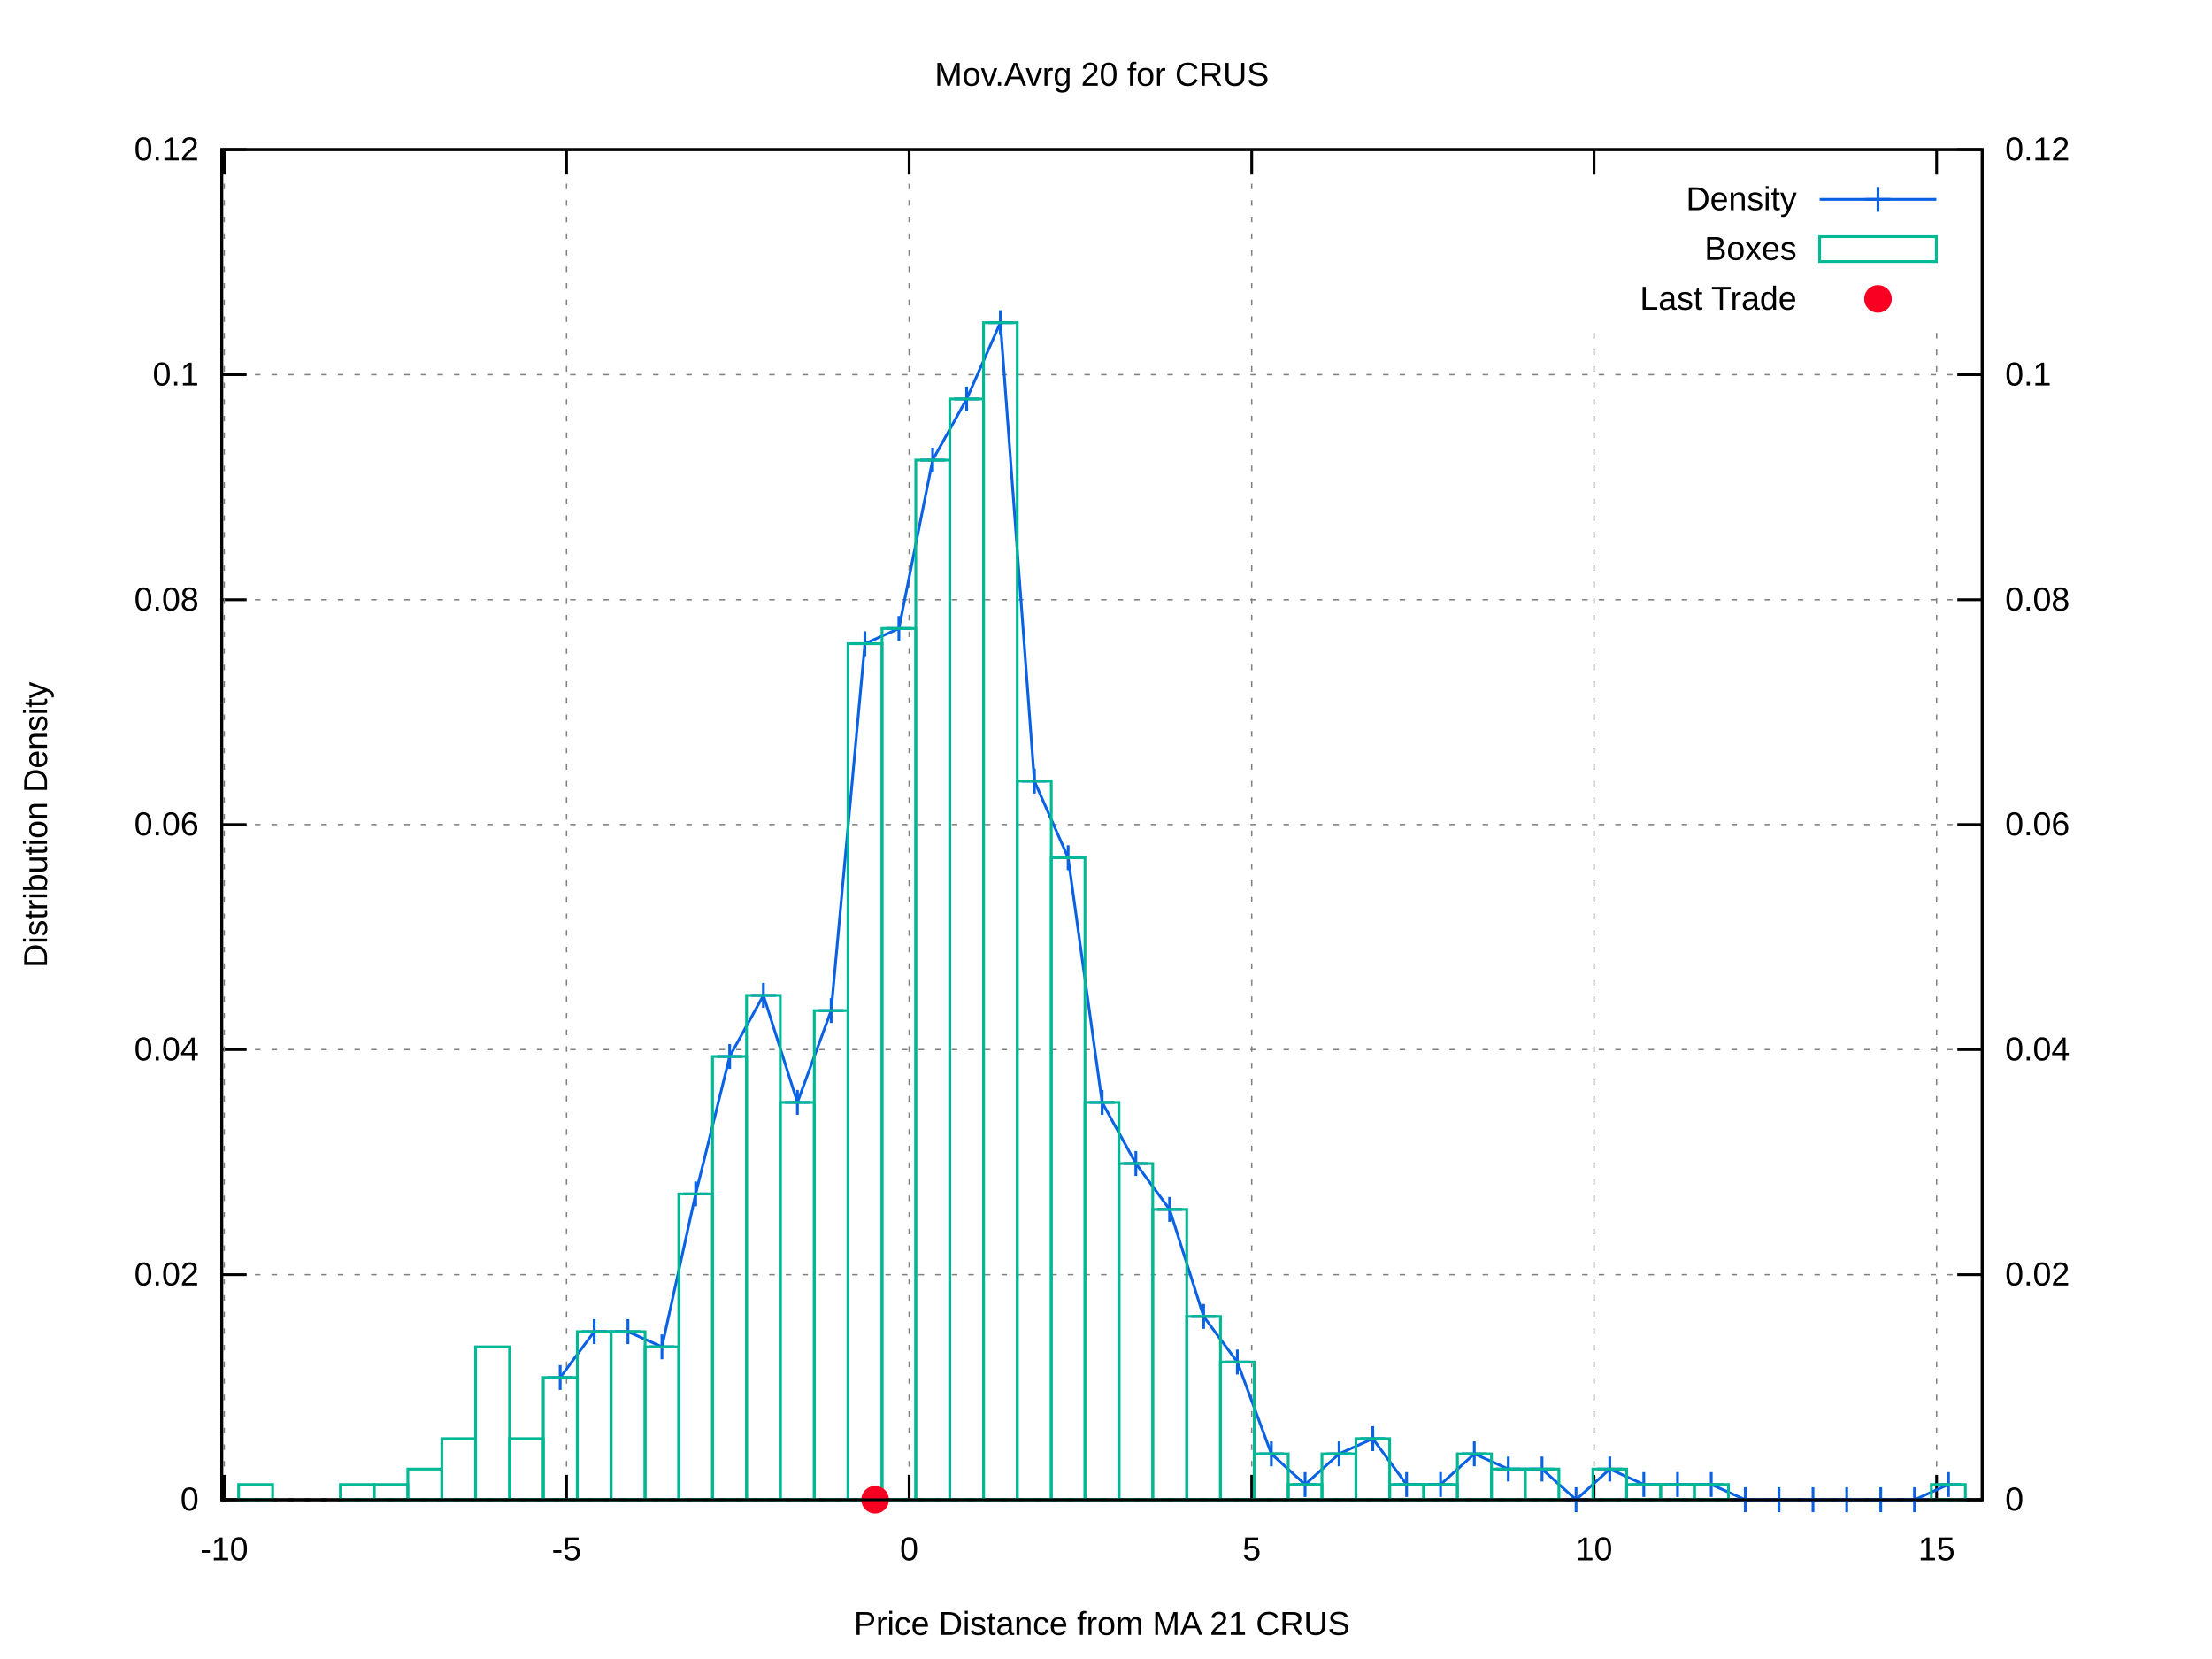
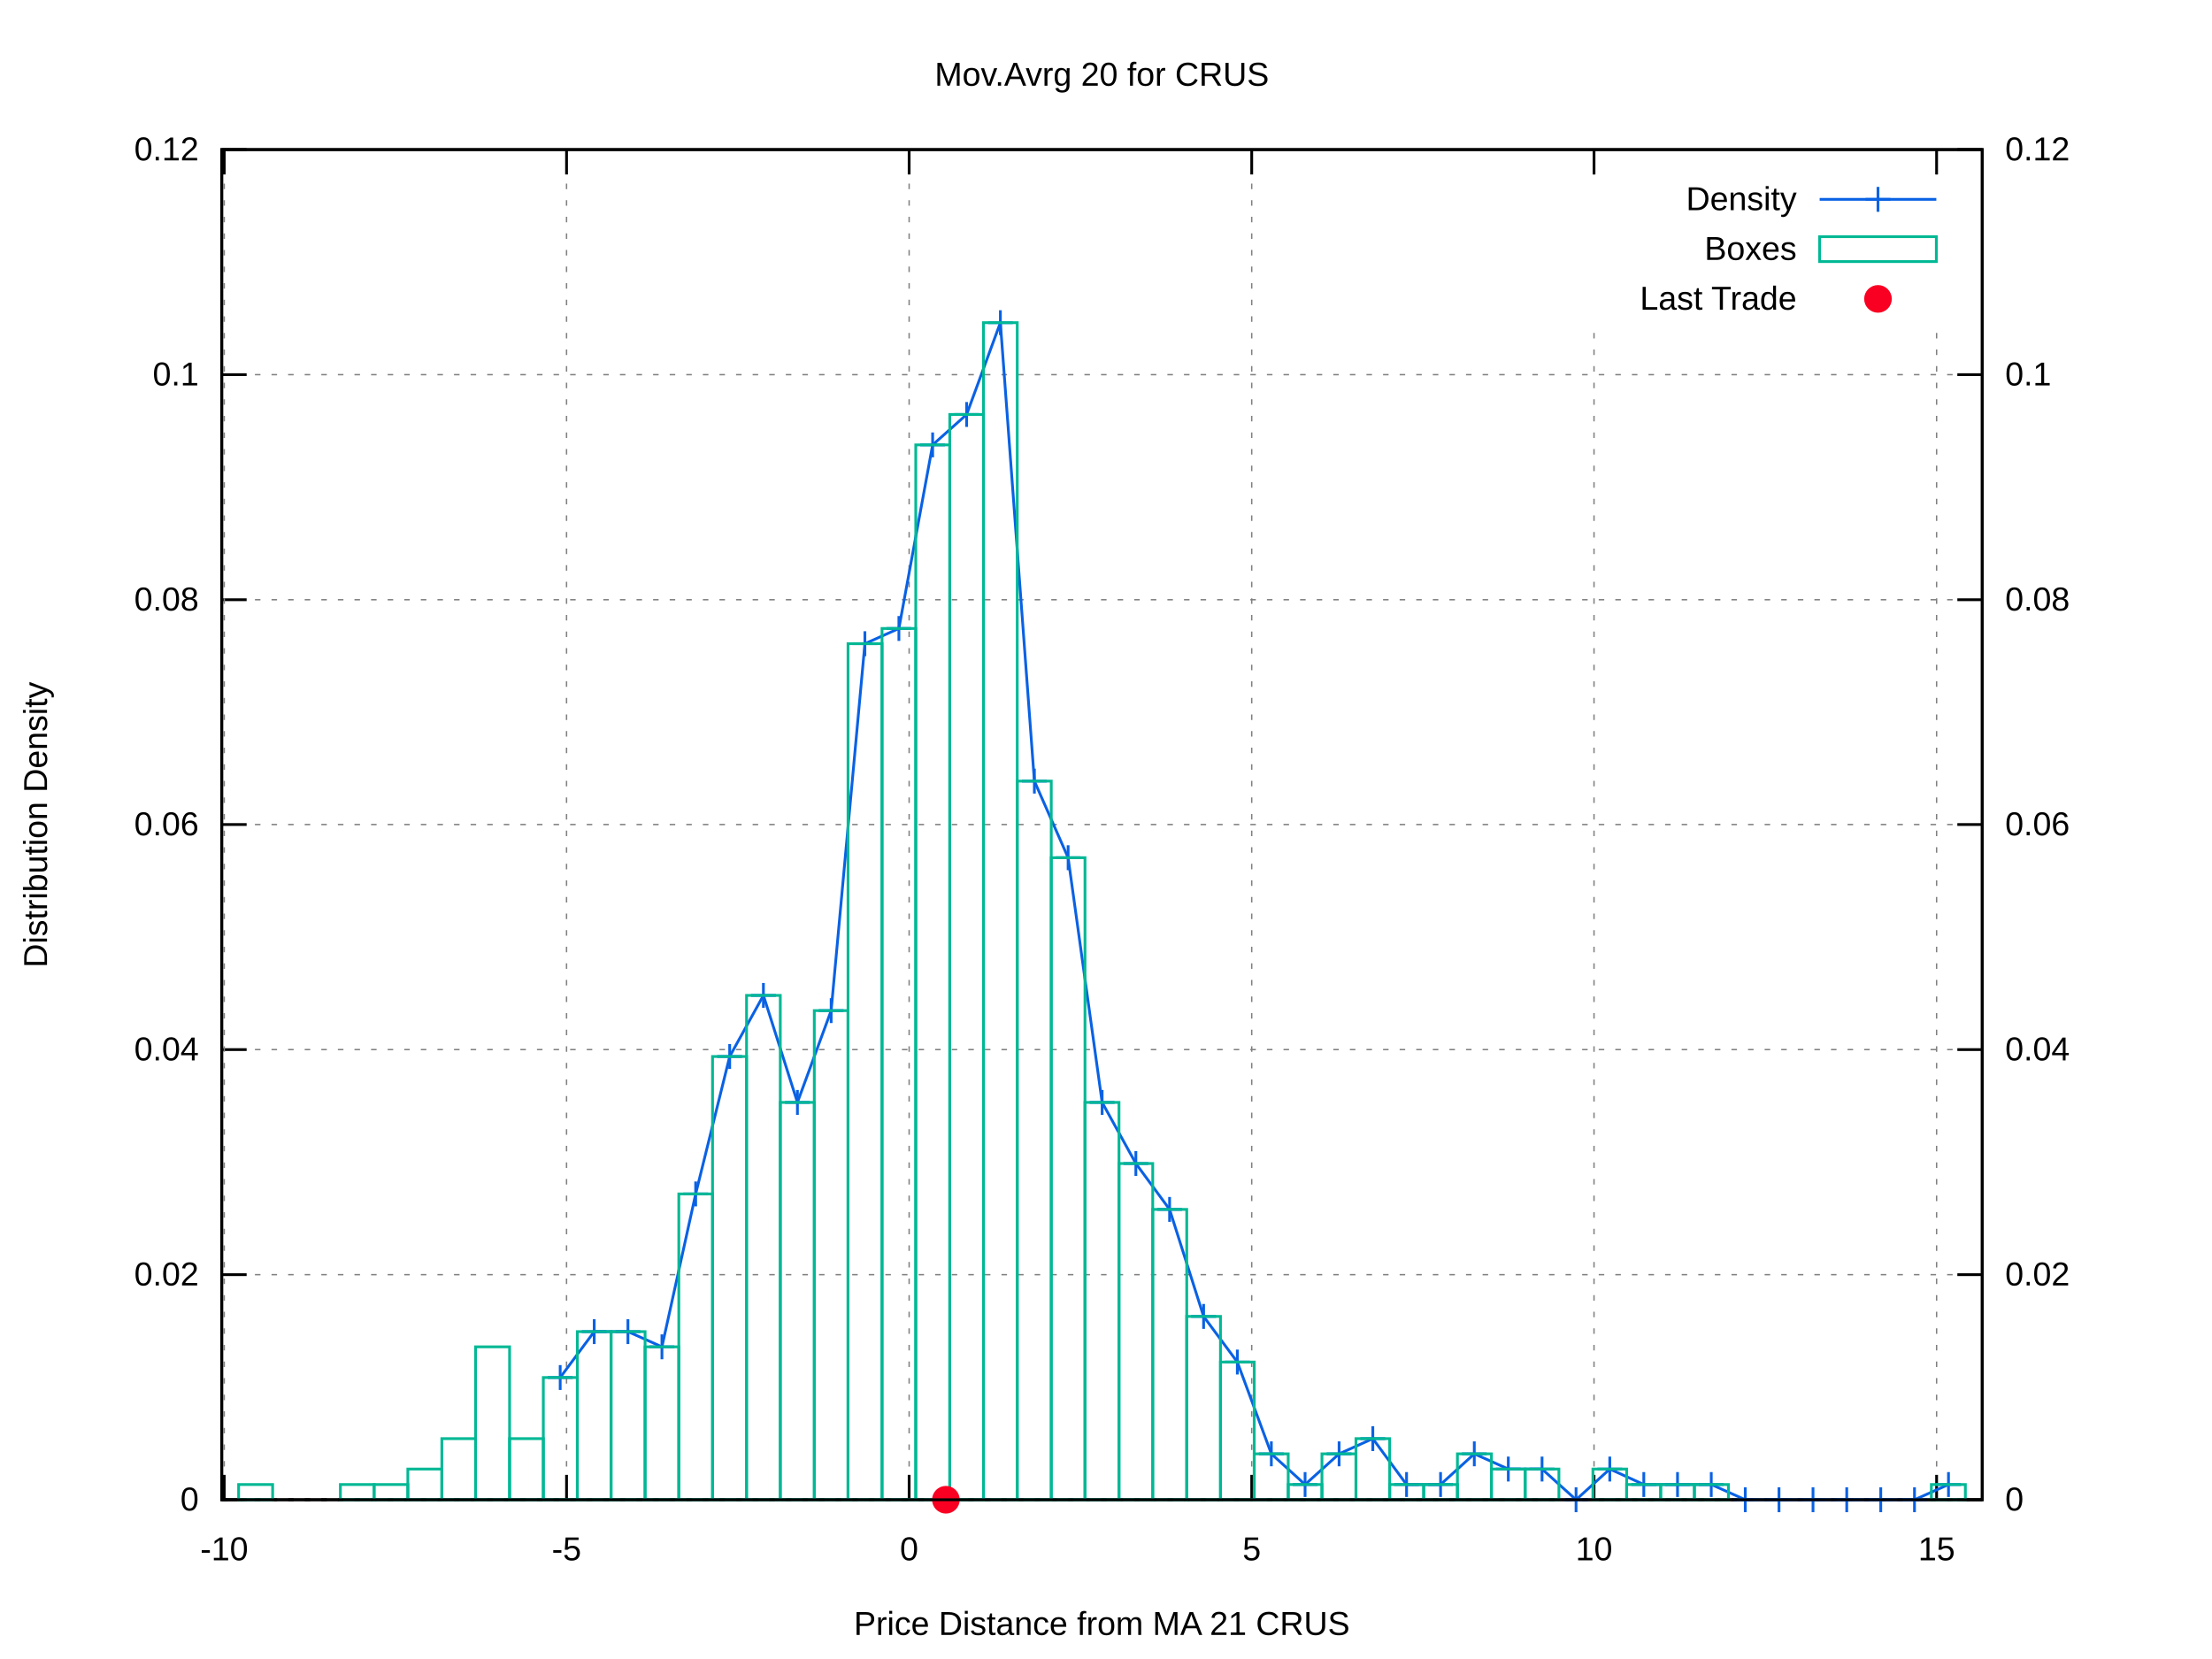
<svg xmlns="http://www.w3.org/2000/svg" xmlns:xlink="http://www.w3.org/1999/xlink" viewBox="0 0 800 600">
  <g id="gnuplot_canvas">
    <rect x="0" y="0" width="800" height="600" fill="#ffffff" />
    <defs>
      <circle id="gpDot" r="0.5" stroke-width="0.5" />
      <path id="gpPt0" stroke-width="0.222" stroke="currentColor" d="M-1,0 h2 M0,-1 v2" />
      <path id="gpPt1" stroke-width="0.222" stroke="currentColor" d="M-1,-1 L1,1 M1,-1 L-1,1" />
      <path id="gpPt2" stroke-width="0.222" stroke="currentColor" d="M-1,0 L1,0 M0,-1 L0,1 M-1,-1 L1,1 M-1,1 L1,-1" />
      <rect id="gpPt3" stroke-width="0.222" stroke="currentColor" x="-1" y="-1" width="2" height="2" />
      <rect id="gpPt4" stroke-width="0.222" stroke="currentColor" fill="currentColor" x="-1" y="-1" width="2" height="2" />
      <circle id="gpPt5" stroke-width="0.222" stroke="currentColor" cx="0" cy="0" r="1" />
      <use xlink:href="#gpPt5" id="gpPt6" fill="currentColor" stroke="none" />
      <path id="gpPt7" stroke-width="0.222" stroke="currentColor" d="M0,-1.33 L-1.33,0.67 L1.33,0.67 z" />
      <use xlink:href="#gpPt7" id="gpPt8" fill="currentColor" stroke="none" />
      <use xlink:href="#gpPt7" id="gpPt9" stroke="currentColor" transform="rotate(180)" />
      <use xlink:href="#gpPt9" id="gpPt10" fill="currentColor" stroke="none" />
      <use xlink:href="#gpPt3" id="gpPt11" stroke="currentColor" transform="rotate(45)" />
      <use xlink:href="#gpPt11" id="gpPt12" fill="currentColor" stroke="none" />
      <path id="gpPt13" stroke-width="0.222" stroke="currentColor" d="M0,1.330 L1.265,0.411 L0.782,-1.067 L-0.782,-1.076 L-1.265,0.411 z" />
      <use xlink:href="#gpPt13" id="gpPt14" fill="currentColor" stroke="none" />
      <filter id="textbox" filterUnits="objectBoundingBox" x="0" y="0" height="1" width="1">
        <feFlood flood-color="#FFFFFF" flood-opacity="1" result="bgnd" />
        <feComposite in="SourceGraphic" in2="bgnd" operator="atop" />
      </filter>
      <filter id="greybox" filterUnits="objectBoundingBox" x="0" y="0" height="1" width="1">
        <feFlood flood-color="lightgrey" flood-opacity="1" result="grey" />
        <feComposite in="SourceGraphic" in2="grey" operator="atop" />
      </filter>
    </defs>
    <g fill="none" color="#FFFFFF" stroke="black" stroke-width="1.00" stroke-linecap="butt" stroke-linejoin="miter">
</g>
    <g fill="none" color="black" stroke="currentColor" stroke-width="1.00" stroke-linecap="butt" stroke-linejoin="miter">
</g>
    <g fill="none" color="black" stroke="black" stroke-width="0.50" stroke-linecap="butt" stroke-linejoin="miter">
</g>
    <g fill="none" color="gray" stroke="currentColor" stroke-width="0.50" stroke-linecap="butt" stroke-linejoin="miter">
      <path stroke="gray" stroke-dasharray="2,4" class="gridline" d="M80.2,542.4 L716.9,542.4  " />
    </g>
    <g fill="none" color="gray" stroke="gray" stroke-width="1.00" stroke-linecap="butt" stroke-linejoin="miter">
</g>
    <g fill="none" color="black" stroke="currentColor" stroke-width="1.00" stroke-linecap="butt" stroke-linejoin="miter">
      <path stroke="black" d="M80.2,542.4 L89.2,542.4  " />
      <g transform="translate(71.9,546.3)" stroke="none" fill="black" font-family="arial" font-size="12.00" text-anchor="end">
        <text>
          <tspan font-family="arial"> 0</tspan>
        </text>
      </g>
    </g>
    <g fill="none" color="black" stroke="currentColor" stroke-width="1.00" stroke-linecap="butt" stroke-linejoin="miter">
</g>
    <g fill="none" color="black" stroke="black" stroke-width="0.50" stroke-linecap="butt" stroke-linejoin="miter">
</g>
    <g fill="none" color="gray" stroke="currentColor" stroke-width="0.50" stroke-linecap="butt" stroke-linejoin="miter">
      <path stroke="gray" stroke-dasharray="2,4" class="gridline" d="M80.2,461.0 L716.9,461.0  " />
    </g>
    <g fill="none" color="gray" stroke="gray" stroke-width="1.00" stroke-linecap="butt" stroke-linejoin="miter">
</g>
    <g fill="none" color="black" stroke="currentColor" stroke-width="1.00" stroke-linecap="butt" stroke-linejoin="miter">
      <path stroke="black" d="M80.2,461.0 L89.2,461.0  " />
      <g transform="translate(71.9,464.9)" stroke="none" fill="black" font-family="arial" font-size="12.00" text-anchor="end">
        <text>
          <tspan font-family="arial"> 0.02</tspan>
        </text>
      </g>
    </g>
    <g fill="none" color="black" stroke="currentColor" stroke-width="1.00" stroke-linecap="butt" stroke-linejoin="miter">
</g>
    <g fill="none" color="black" stroke="black" stroke-width="0.50" stroke-linecap="butt" stroke-linejoin="miter">
</g>
    <g fill="none" color="gray" stroke="currentColor" stroke-width="0.50" stroke-linecap="butt" stroke-linejoin="miter">
      <path stroke="gray" stroke-dasharray="2,4" class="gridline" d="M80.2,379.6 L716.9,379.6  " />
    </g>
    <g fill="none" color="gray" stroke="gray" stroke-width="1.00" stroke-linecap="butt" stroke-linejoin="miter">
</g>
    <g fill="none" color="black" stroke="currentColor" stroke-width="1.00" stroke-linecap="butt" stroke-linejoin="miter">
      <path stroke="black" d="M80.2,379.6 L89.2,379.6  " />
      <g transform="translate(71.9,383.5)" stroke="none" fill="black" font-family="arial" font-size="12.00" text-anchor="end">
        <text>
          <tspan font-family="arial"> 0.04</tspan>
        </text>
      </g>
    </g>
    <g fill="none" color="black" stroke="currentColor" stroke-width="1.00" stroke-linecap="butt" stroke-linejoin="miter">
</g>
    <g fill="none" color="black" stroke="black" stroke-width="0.50" stroke-linecap="butt" stroke-linejoin="miter">
</g>
    <g fill="none" color="gray" stroke="currentColor" stroke-width="0.50" stroke-linecap="butt" stroke-linejoin="miter">
      <path stroke="gray" stroke-dasharray="2,4" class="gridline" d="M80.2,298.2 L716.9,298.2  " />
    </g>
    <g fill="none" color="gray" stroke="gray" stroke-width="1.00" stroke-linecap="butt" stroke-linejoin="miter">
</g>
    <g fill="none" color="black" stroke="currentColor" stroke-width="1.00" stroke-linecap="butt" stroke-linejoin="miter">
      <path stroke="black" d="M80.2,298.2 L89.2,298.2  " />
      <g transform="translate(71.9,302.1)" stroke="none" fill="black" font-family="arial" font-size="12.00" text-anchor="end">
        <text>
          <tspan font-family="arial"> 0.06</tspan>
        </text>
      </g>
    </g>
    <g fill="none" color="black" stroke="currentColor" stroke-width="1.00" stroke-linecap="butt" stroke-linejoin="miter">
</g>
    <g fill="none" color="black" stroke="black" stroke-width="0.50" stroke-linecap="butt" stroke-linejoin="miter">
</g>
    <g fill="none" color="gray" stroke="currentColor" stroke-width="0.50" stroke-linecap="butt" stroke-linejoin="miter">
      <path stroke="gray" stroke-dasharray="2,4" class="gridline" d="M80.2,216.9 L716.9,216.9  " />
    </g>
    <g fill="none" color="gray" stroke="gray" stroke-width="1.00" stroke-linecap="butt" stroke-linejoin="miter">
</g>
    <g fill="none" color="black" stroke="currentColor" stroke-width="1.00" stroke-linecap="butt" stroke-linejoin="miter">
      <path stroke="black" d="M80.2,216.9 L89.2,216.9  " />
      <g transform="translate(71.9,220.8)" stroke="none" fill="black" font-family="arial" font-size="12.00" text-anchor="end">
        <text>
          <tspan font-family="arial"> 0.08</tspan>
        </text>
      </g>
    </g>
    <g fill="none" color="black" stroke="currentColor" stroke-width="1.00" stroke-linecap="butt" stroke-linejoin="miter">
</g>
    <g fill="none" color="black" stroke="black" stroke-width="0.50" stroke-linecap="butt" stroke-linejoin="miter">
</g>
    <g fill="none" color="gray" stroke="currentColor" stroke-width="0.50" stroke-linecap="butt" stroke-linejoin="miter">
      <path stroke="gray" stroke-dasharray="2,4" class="gridline" d="M80.2,135.5 L716.9,135.5  " />
    </g>
    <g fill="none" color="gray" stroke="gray" stroke-width="1.00" stroke-linecap="butt" stroke-linejoin="miter">
</g>
    <g fill="none" color="black" stroke="currentColor" stroke-width="1.00" stroke-linecap="butt" stroke-linejoin="miter">
      <path stroke="black" d="M80.2,135.5 L89.2,135.5  " />
      <g transform="translate(71.9,139.4)" stroke="none" fill="black" font-family="arial" font-size="12.00" text-anchor="end">
        <text>
          <tspan font-family="arial"> 0.1</tspan>
        </text>
      </g>
    </g>
    <g fill="none" color="black" stroke="currentColor" stroke-width="1.00" stroke-linecap="butt" stroke-linejoin="miter">
</g>
    <g fill="none" color="black" stroke="black" stroke-width="0.50" stroke-linecap="butt" stroke-linejoin="miter">
</g>
    <g fill="none" color="gray" stroke="currentColor" stroke-width="0.50" stroke-linecap="butt" stroke-linejoin="miter">
      <path stroke="gray" stroke-dasharray="2,4" class="gridline" d="M80.2,54.1 L716.9,54.1  " />
    </g>
    <g fill="none" color="gray" stroke="gray" stroke-width="1.00" stroke-linecap="butt" stroke-linejoin="miter">
</g>
    <g fill="none" color="black" stroke="currentColor" stroke-width="1.00" stroke-linecap="butt" stroke-linejoin="miter">
      <path stroke="black" d="M80.2,54.1 L89.2,54.1  " />
      <g transform="translate(71.9,58.0)" stroke="none" fill="black" font-family="arial" font-size="12.00" text-anchor="end">
        <text>
          <tspan font-family="arial"> 0.12</tspan>
        </text>
      </g>
    </g>
    <g fill="none" color="black" stroke="currentColor" stroke-width="1.00" stroke-linecap="butt" stroke-linejoin="miter">
</g>
    <g fill="none" color="black" stroke="black" stroke-width="0.50" stroke-linecap="butt" stroke-linejoin="miter">
</g>
    <g fill="none" color="gray" stroke="currentColor" stroke-width="0.50" stroke-linecap="butt" stroke-linejoin="miter">
      <path stroke="gray" stroke-dasharray="2,4" class="gridline" d="M81.1,542.4 L81.1,54.1  " />
    </g>
    <g fill="none" color="gray" stroke="gray" stroke-width="1.00" stroke-linecap="butt" stroke-linejoin="miter">
</g>
    <g fill="none" color="black" stroke="currentColor" stroke-width="1.00" stroke-linecap="butt" stroke-linejoin="miter">
      <path stroke="black" d="M81.1,542.4 L81.1,533.4 M81.1,54.1 L81.1,63.1  " />
      <g transform="translate(81.1,564.3)" stroke="none" fill="black" font-family="arial" font-size="12.00" text-anchor="middle">
        <text>
          <tspan font-family="arial">-10</tspan>
        </text>
      </g>
    </g>
    <g fill="none" color="black" stroke="currentColor" stroke-width="1.00" stroke-linecap="butt" stroke-linejoin="miter">
</g>
    <g fill="none" color="black" stroke="black" stroke-width="0.50" stroke-linecap="butt" stroke-linejoin="miter">
</g>
    <g fill="none" color="gray" stroke="currentColor" stroke-width="0.50" stroke-linecap="butt" stroke-linejoin="miter">
      <path stroke="gray" stroke-dasharray="2,4" class="gridline" d="M204.9,542.4 L204.9,54.1  " />
    </g>
    <g fill="none" color="gray" stroke="gray" stroke-width="1.00" stroke-linecap="butt" stroke-linejoin="miter">
</g>
    <g fill="none" color="black" stroke="currentColor" stroke-width="1.00" stroke-linecap="butt" stroke-linejoin="miter">
      <path stroke="black" d="M204.9,542.4 L204.9,533.4 M204.9,54.1 L204.9,63.1  " />
      <g transform="translate(204.9,564.3)" stroke="none" fill="black" font-family="arial" font-size="12.00" text-anchor="middle">
        <text>
          <tspan font-family="arial">-5</tspan>
        </text>
      </g>
    </g>
    <g fill="none" color="black" stroke="currentColor" stroke-width="1.00" stroke-linecap="butt" stroke-linejoin="miter">
</g>
    <g fill="none" color="black" stroke="black" stroke-width="0.50" stroke-linecap="butt" stroke-linejoin="miter">
</g>
    <g fill="none" color="gray" stroke="currentColor" stroke-width="0.50" stroke-linecap="butt" stroke-linejoin="miter">
      <path stroke="gray" stroke-dasharray="2,4" class="gridline" d="M328.8,542.4 L328.8,54.1  " />
    </g>
    <g fill="none" color="gray" stroke="gray" stroke-width="1.00" stroke-linecap="butt" stroke-linejoin="miter">
</g>
    <g fill="none" color="black" stroke="currentColor" stroke-width="1.00" stroke-linecap="butt" stroke-linejoin="miter">
      <path stroke="black" d="M328.8,542.4 L328.8,533.4 M328.8,54.1 L328.8,63.1  " />
      <g transform="translate(328.8,564.3)" stroke="none" fill="black" font-family="arial" font-size="12.00" text-anchor="middle">
        <text>
          <tspan font-family="arial"> 0</tspan>
        </text>
      </g>
    </g>
    <g fill="none" color="black" stroke="currentColor" stroke-width="1.00" stroke-linecap="butt" stroke-linejoin="miter">
</g>
    <g fill="none" color="black" stroke="black" stroke-width="0.50" stroke-linecap="butt" stroke-linejoin="miter">
</g>
    <g fill="none" color="gray" stroke="currentColor" stroke-width="0.50" stroke-linecap="butt" stroke-linejoin="miter">
      <path stroke="gray" stroke-dasharray="2,4" class="gridline" d="M452.7,542.4 L452.7,54.1  " />
    </g>
    <g fill="none" color="gray" stroke="gray" stroke-width="1.00" stroke-linecap="butt" stroke-linejoin="miter">
</g>
    <g fill="none" color="black" stroke="currentColor" stroke-width="1.00" stroke-linecap="butt" stroke-linejoin="miter">
      <path stroke="black" d="M452.7,542.4 L452.7,533.4 M452.7,54.1 L452.7,63.1  " />
      <g transform="translate(452.7,564.3)" stroke="none" fill="black" font-family="arial" font-size="12.00" text-anchor="middle">
        <text>
          <tspan font-family="arial"> 5</tspan>
        </text>
      </g>
    </g>
    <g fill="none" color="black" stroke="currentColor" stroke-width="1.00" stroke-linecap="butt" stroke-linejoin="miter">
</g>
    <g fill="none" color="black" stroke="black" stroke-width="0.50" stroke-linecap="butt" stroke-linejoin="miter">
</g>
    <g fill="none" color="gray" stroke="currentColor" stroke-width="0.50" stroke-linecap="butt" stroke-linejoin="miter">
      <path stroke="gray" stroke-dasharray="2,4" class="gridline" d="M576.5,542.4 L576.5,117.1 M576.5,63.1 L576.5,54.1  " />
    </g>
    <g fill="none" color="gray" stroke="gray" stroke-width="1.00" stroke-linecap="butt" stroke-linejoin="miter">
</g>
    <g fill="none" color="black" stroke="currentColor" stroke-width="1.00" stroke-linecap="butt" stroke-linejoin="miter">
      <path stroke="black" d="M576.5,542.4 L576.5,533.4 M576.5,54.1 L576.5,63.1  " />
      <g transform="translate(576.5,564.3)" stroke="none" fill="black" font-family="arial" font-size="12.00" text-anchor="middle">
        <text>
          <tspan font-family="arial"> 10</tspan>
        </text>
      </g>
    </g>
    <g fill="none" color="black" stroke="currentColor" stroke-width="1.00" stroke-linecap="butt" stroke-linejoin="miter">
</g>
    <g fill="none" color="black" stroke="black" stroke-width="0.50" stroke-linecap="butt" stroke-linejoin="miter">
</g>
    <g fill="none" color="gray" stroke="currentColor" stroke-width="0.50" stroke-linecap="butt" stroke-linejoin="miter">
      <path stroke="gray" stroke-dasharray="2,4" class="gridline" d="M700.4,542.4 L700.4,117.1 M700.4,63.1 L700.4,54.1  " />
    </g>
    <g fill="none" color="gray" stroke="gray" stroke-width="1.00" stroke-linecap="butt" stroke-linejoin="miter">
</g>
    <g fill="none" color="black" stroke="currentColor" stroke-width="1.00" stroke-linecap="butt" stroke-linejoin="miter">
      <path stroke="black" d="M700.4,542.4 L700.4,533.4 M700.4,54.1 L700.4,63.1  " />
      <g transform="translate(700.4,564.3)" stroke="none" fill="black" font-family="arial" font-size="12.00" text-anchor="middle">
        <text>
          <tspan font-family="arial"> 15</tspan>
        </text>
      </g>
    </g>
    <g fill="none" color="black" stroke="currentColor" stroke-width="1.00" stroke-linecap="butt" stroke-linejoin="miter">
      <path stroke="black" d="M716.9,542.4 L707.9,542.4  " />
      <g transform="translate(725.2,546.3)" stroke="none" fill="black" font-family="arial" font-size="12.00" text-anchor="start">
        <text>
          <tspan font-family="arial"> 0</tspan>
        </text>
      </g>
    </g>
    <g fill="none" color="black" stroke="currentColor" stroke-width="1.00" stroke-linecap="butt" stroke-linejoin="miter">
      <path stroke="black" d="M716.9,461.0 L707.9,461.0  " />
      <g transform="translate(725.2,464.9)" stroke="none" fill="black" font-family="arial" font-size="12.00" text-anchor="start">
        <text>
          <tspan font-family="arial"> 0.02</tspan>
        </text>
      </g>
    </g>
    <g fill="none" color="black" stroke="currentColor" stroke-width="1.00" stroke-linecap="butt" stroke-linejoin="miter">
      <path stroke="black" d="M716.9,379.6 L707.9,379.6  " />
      <g transform="translate(725.2,383.5)" stroke="none" fill="black" font-family="arial" font-size="12.00" text-anchor="start">
        <text>
          <tspan font-family="arial"> 0.04</tspan>
        </text>
      </g>
    </g>
    <g fill="none" color="black" stroke="currentColor" stroke-width="1.00" stroke-linecap="butt" stroke-linejoin="miter">
      <path stroke="black" d="M716.9,298.2 L707.9,298.2  " />
      <g transform="translate(725.2,302.1)" stroke="none" fill="black" font-family="arial" font-size="12.00" text-anchor="start">
        <text>
          <tspan font-family="arial"> 0.06</tspan>
        </text>
      </g>
    </g>
    <g fill="none" color="black" stroke="currentColor" stroke-width="1.00" stroke-linecap="butt" stroke-linejoin="miter">
      <path stroke="black" d="M716.9,216.9 L707.9,216.9  " />
      <g transform="translate(725.2,220.8)" stroke="none" fill="black" font-family="arial" font-size="12.00" text-anchor="start">
        <text>
          <tspan font-family="arial"> 0.08</tspan>
        </text>
      </g>
    </g>
    <g fill="none" color="black" stroke="currentColor" stroke-width="1.00" stroke-linecap="butt" stroke-linejoin="miter">
      <path stroke="black" d="M716.9,135.5 L707.9,135.5  " />
      <g transform="translate(725.2,139.4)" stroke="none" fill="black" font-family="arial" font-size="12.00" text-anchor="start">
        <text>
          <tspan font-family="arial"> 0.1</tspan>
        </text>
      </g>
    </g>
    <g fill="none" color="black" stroke="currentColor" stroke-width="1.00" stroke-linecap="butt" stroke-linejoin="miter">
      <path stroke="black" d="M716.9,54.1 L707.9,54.1  " />
      <g transform="translate(725.2,58.0)" stroke="none" fill="black" font-family="arial" font-size="12.00" text-anchor="start">
        <text>
          <tspan font-family="arial"> 0.12</tspan>
        </text>
      </g>
    </g>
    <g fill="none" color="black" stroke="currentColor" stroke-width="1.00" stroke-linecap="butt" stroke-linejoin="miter">
</g>
    <g fill="none" color="gray" stroke="currentColor" stroke-width="1.00" stroke-linecap="butt" stroke-linejoin="miter">
      <path stroke="black" stroke-dasharray="2,4" d="M80.2,542.4 L716.9,542.4  " />
    </g>
    <g fill="none" color="black" stroke="currentColor" stroke-width="1.00" stroke-linecap="butt" stroke-linejoin="miter">
      <path stroke="black" d="M80.2,54.1 L80.2,542.4 L716.9,542.4 L716.9,54.1 L80.2,54.1 Z  " />
    </g>
    <g fill="none" color="black" stroke="currentColor" stroke-width="1.00" stroke-linecap="butt" stroke-linejoin="miter">
      <g transform="translate(17.0,298.3) rotate(270)" stroke="none" fill="black" font-family="arial" font-size="12.00" text-anchor="middle">
        <text>
          <tspan font-family="arial">Distribution Density</tspan>
        </text>
      </g>
    </g>
    <g fill="none" color="black" stroke="currentColor" stroke-width="1.00" stroke-linecap="butt" stroke-linejoin="miter">
      <g transform="translate(398.5,591.3)" stroke="none" fill="black" font-family="arial" font-size="12.00" text-anchor="middle">
        <text>
          <tspan font-family="arial">Price Distance from MA 21 CRUS</tspan>
        </text>
      </g>
    </g>
    <g fill="none" color="black" stroke="currentColor" stroke-width="1.00" stroke-linecap="butt" stroke-linejoin="miter">
      <g transform="translate(398.5,31.0)" stroke="none" fill="black" font-family="arial" font-size="12.00" text-anchor="middle">
        <text>
          <tspan font-family="arial">Mov.Avrg 20 for CRUS </tspan>
        </text>
      </g>
    </g>
    <g id="gnuplot_plot_1">
      <g fill="none" color="black" stroke="currentColor" stroke-width="1.00" stroke-linecap="butt" stroke-linejoin="miter">
        <g transform="translate(649.8,76.0)" stroke="none" fill="black" font-family="arial" font-size="12.00" text-anchor="end">
          <text>
            <tspan font-family="arial">Density</tspan>
          </text>
        </g>
      </g>
      <g fill="none" color="black" stroke="currentColor" stroke-width="1.00" stroke-linecap="butt" stroke-linejoin="miter">
-         <path stroke="rgb(  9,  97, 228)" d="M658.1,72.1 L700.3,72.1 M202.6,498.2 L214.9,481.6 L227.1,481.6 L239.4,487.1 L251.6,431.8 L263.9,382.1   L276.1,360.0 L288.4,398.7 L300.6,365.5 L312.8,232.8 L325.1,227.3 L337.3,166.4 L349.6,144.3 L361.8,116.7   L374.1,282.5 L386.3,310.2 L398.6,398.7 L410.8,420.8 L423.0,437.4 L435.3,476.1 L447.5,492.6 L459.8,525.8   L472.0,536.9 L484.3,525.8 L496.5,520.3 L508.7,536.9 L521.0,536.9 L533.2,525.8 L545.5,531.3 L557.7,531.3   L570.0,542.4 L582.2,531.3 L594.5,536.9 L606.7,536.9 L618.9,536.9 L631.2,542.4 L643.4,542.4 L655.7,542.4   L667.9,542.4 L680.2,542.4 L692.4,542.4 L704.7,536.9  " />
+         <path stroke="rgb(  9,  97, 228)" d="M658.1,72.1 L700.3,72.1 M202.6,498.2 L214.9,481.6 L227.1,481.6 L239.4,487.1 L251.6,431.8 L263.9,382.1   L276.1,360.0 L288.4,398.7 L300.6,365.5 L312.8,232.8 L325.1,227.3 L337.3,160.9 L349.6,149.9 L361.8,116.7   L374.1,282.5 L386.3,310.2 L398.6,398.7 L410.8,420.8 L423.0,437.4 L435.3,476.1 L447.5,492.6 L459.8,525.8   L472.0,536.9 L484.3,525.8 L496.5,520.3 L508.7,536.9 L521.0,536.9 L533.2,525.8 L545.5,531.3 L557.7,531.3   L570.0,542.4 L582.2,531.3 L594.5,536.9 L606.7,536.9 L618.9,536.9 L631.2,542.4 L643.4,542.4 L655.7,542.4   L667.9,542.4 L680.2,542.4 L692.4,542.4 L704.7,536.9  " />
        <use xlink:href="#gpPt0" transform="translate(202.6,498.2) scale(4.50)" color="rgb(  9,  97, 228)" />
        <use xlink:href="#gpPt0" transform="translate(214.9,481.6) scale(4.50)" color="rgb(  9,  97, 228)" />
        <use xlink:href="#gpPt0" transform="translate(227.1,481.6) scale(4.50)" color="rgb(  9,  97, 228)" />
        <use xlink:href="#gpPt0" transform="translate(239.4,487.1) scale(4.50)" color="rgb(  9,  97, 228)" />
        <use xlink:href="#gpPt0" transform="translate(251.6,431.8) scale(4.50)" color="rgb(  9,  97, 228)" />
        <use xlink:href="#gpPt0" transform="translate(263.9,382.1) scale(4.50)" color="rgb(  9,  97, 228)" />
        <use xlink:href="#gpPt0" transform="translate(276.1,360.0) scale(4.50)" color="rgb(  9,  97, 228)" />
        <use xlink:href="#gpPt0" transform="translate(288.4,398.7) scale(4.50)" color="rgb(  9,  97, 228)" />
        <use xlink:href="#gpPt0" transform="translate(300.6,365.5) scale(4.50)" color="rgb(  9,  97, 228)" />
        <use xlink:href="#gpPt0" transform="translate(312.8,232.8) scale(4.50)" color="rgb(  9,  97, 228)" />
        <use xlink:href="#gpPt0" transform="translate(325.1,227.3) scale(4.50)" color="rgb(  9,  97, 228)" />
-         <use xlink:href="#gpPt0" transform="translate(337.3,166.4) scale(4.50)" color="rgb(  9,  97, 228)" />
-         <use xlink:href="#gpPt0" transform="translate(349.6,144.3) scale(4.50)" color="rgb(  9,  97, 228)" />
+         <use xlink:href="#gpPt0" transform="translate(337.3,160.9) scale(4.50)" color="rgb(  9,  97, 228)" />
+         <use xlink:href="#gpPt0" transform="translate(349.6,149.9) scale(4.50)" color="rgb(  9,  97, 228)" />
        <use xlink:href="#gpPt0" transform="translate(361.8,116.7) scale(4.50)" color="rgb(  9,  97, 228)" />
        <use xlink:href="#gpPt0" transform="translate(374.1,282.5) scale(4.50)" color="rgb(  9,  97, 228)" />
        <use xlink:href="#gpPt0" transform="translate(386.3,310.2) scale(4.50)" color="rgb(  9,  97, 228)" />
        <use xlink:href="#gpPt0" transform="translate(398.6,398.7) scale(4.50)" color="rgb(  9,  97, 228)" />
        <use xlink:href="#gpPt0" transform="translate(410.8,420.8) scale(4.50)" color="rgb(  9,  97, 228)" />
        <use xlink:href="#gpPt0" transform="translate(423.0,437.4) scale(4.50)" color="rgb(  9,  97, 228)" />
        <use xlink:href="#gpPt0" transform="translate(435.3,476.1) scale(4.50)" color="rgb(  9,  97, 228)" />
        <use xlink:href="#gpPt0" transform="translate(447.5,492.6) scale(4.50)" color="rgb(  9,  97, 228)" />
        <use xlink:href="#gpPt0" transform="translate(459.8,525.8) scale(4.50)" color="rgb(  9,  97, 228)" />
        <use xlink:href="#gpPt0" transform="translate(472.0,536.9) scale(4.50)" color="rgb(  9,  97, 228)" />
        <use xlink:href="#gpPt0" transform="translate(484.3,525.8) scale(4.50)" color="rgb(  9,  97, 228)" />
        <use xlink:href="#gpPt0" transform="translate(496.5,520.3) scale(4.50)" color="rgb(  9,  97, 228)" />
        <use xlink:href="#gpPt0" transform="translate(508.7,536.9) scale(4.50)" color="rgb(  9,  97, 228)" />
        <use xlink:href="#gpPt0" transform="translate(521.0,536.9) scale(4.50)" color="rgb(  9,  97, 228)" />
        <use xlink:href="#gpPt0" transform="translate(533.2,525.8) scale(4.50)" color="rgb(  9,  97, 228)" />
        <use xlink:href="#gpPt0" transform="translate(545.5,531.3) scale(4.50)" color="rgb(  9,  97, 228)" />
        <use xlink:href="#gpPt0" transform="translate(557.7,531.3) scale(4.50)" color="rgb(  9,  97, 228)" />
        <use xlink:href="#gpPt0" transform="translate(570.0,542.4) scale(4.50)" color="rgb(  9,  97, 228)" />
        <use xlink:href="#gpPt0" transform="translate(582.2,531.3) scale(4.50)" color="rgb(  9,  97, 228)" />
        <use xlink:href="#gpPt0" transform="translate(594.5,536.9) scale(4.50)" color="rgb(  9,  97, 228)" />
        <use xlink:href="#gpPt0" transform="translate(606.7,536.9) scale(4.50)" color="rgb(  9,  97, 228)" />
        <use xlink:href="#gpPt0" transform="translate(618.9,536.9) scale(4.50)" color="rgb(  9,  97, 228)" />
        <use xlink:href="#gpPt0" transform="translate(631.2,542.4) scale(4.50)" color="rgb(  9,  97, 228)" />
        <use xlink:href="#gpPt0" transform="translate(643.4,542.4) scale(4.50)" color="rgb(  9,  97, 228)" />
        <use xlink:href="#gpPt0" transform="translate(655.7,542.4) scale(4.50)" color="rgb(  9,  97, 228)" />
        <use xlink:href="#gpPt0" transform="translate(667.9,542.4) scale(4.50)" color="rgb(  9,  97, 228)" />
        <use xlink:href="#gpPt0" transform="translate(680.2,542.4) scale(4.50)" color="rgb(  9,  97, 228)" />
        <use xlink:href="#gpPt0" transform="translate(692.4,542.4) scale(4.50)" color="rgb(  9,  97, 228)" />
        <use xlink:href="#gpPt0" transform="translate(704.7,536.9) scale(4.50)" color="rgb(  9,  97, 228)" />
        <use xlink:href="#gpPt0" transform="translate(679.2,72.1) scale(4.50)" color="rgb(  9,  97, 228)" />
      </g>
    </g>
    <g id="gnuplot_plot_2">
      <g fill="none" color="black" stroke="currentColor" stroke-width="1.00" stroke-linecap="butt" stroke-linejoin="miter">
        <g transform="translate(649.8,94.0)" stroke="none" fill="black" font-family="arial" font-size="12.00" text-anchor="end">
          <text>
            <tspan font-family="arial">Boxes</tspan>
          </text>
        </g>
      </g>
      <g fill="none" color="black" stroke="currentColor" stroke-width="1.00" stroke-linecap="butt" stroke-linejoin="miter">
        <path stroke="rgb(  0, 184, 148)" d="M658.1,94.6 L700.3,94.6 L700.3,85.6 L658.1,85.6 L658.1,94.6 Z  " />
        <path stroke="rgb(  0, 184, 148)" d="M86.3,542.4 L86.3,536.9 L98.6,536.9 L98.6,542.4 L86.3,542.4 Z  " />
        <path stroke="rgb(  0, 184, 148)" d="M123.1,542.4 L123.1,536.9 L135.3,536.9 L135.3,542.4 L123.1,542.4 Z  " />
        <path stroke="rgb(  0, 184, 148)" d="M135.3,542.4 L135.3,536.9 L147.5,536.9 L147.5,542.4 L135.3,542.4 Z  " />
        <path stroke="rgb(  0, 184, 148)" d="M147.5,542.4 L147.5,531.3 L159.8,531.3 L159.8,542.4 L147.5,542.4 Z  " />
        <path stroke="rgb(  0, 184, 148)" d="M159.8,542.4 L159.8,520.3 L172.0,520.3 L172.0,542.4 L159.8,542.4 Z  " />
        <path stroke="rgb(  0, 184, 148)" d="M172.0,542.4 L172.0,487.1 L184.3,487.1 L184.3,542.4 L172.0,542.4 Z  " />
        <path stroke="rgb(  0, 184, 148)" d="M184.3,542.4 L184.3,520.3 L196.5,520.3 L196.5,542.4 L184.3,542.4 Z  " />
        <path stroke="rgb(  0, 184, 148)" d="M196.5,542.4 L196.5,498.2 L208.8,498.2 L208.8,542.4 L196.5,542.4 Z  " />
        <path stroke="rgb(  0, 184, 148)" d="M208.8,542.4 L208.8,481.6 L221.0,481.6 L221.0,542.4 L208.8,542.4 Z  " />
        <path stroke="rgb(  0, 184, 148)" d="M221.0,542.4 L221.0,481.6 L233.3,481.6 L233.3,542.4 L221.0,542.4 Z  " />
        <path stroke="rgb(  0, 184, 148)" d="M233.3,542.4 L233.3,487.1 L245.5,487.1 L245.5,542.4 L233.3,542.4 Z  " />
        <path stroke="rgb(  0, 184, 148)" d="M245.5,542.4 L245.5,431.8 L257.7,431.8 L257.7,542.4 L245.5,542.4 Z  " />
        <path stroke="rgb(  0, 184, 148)" d="M257.7,542.4 L257.7,382.1 L270.0,382.1 L270.0,542.4 L257.7,542.4 Z  " />
        <path stroke="rgb(  0, 184, 148)" d="M270.0,542.4 L270.0,360.0 L282.2,360.0 L282.2,542.4 L270.0,542.4 Z  " />
        <path stroke="rgb(  0, 184, 148)" d="M282.2,542.4 L282.2,398.7 L294.5,398.7 L294.5,542.4 L282.2,542.4 Z  " />
        <path stroke="rgb(  0, 184, 148)" d="M294.5,542.4 L294.5,365.5 L306.7,365.5 L306.7,542.4 L294.5,542.4 Z  " />
        <path stroke="rgb(  0, 184, 148)" d="M306.7,542.4 L306.7,232.8 L319.0,232.8 L319.0,542.4 L306.7,542.4 Z  " />
        <path stroke="rgb(  0, 184, 148)" d="M319.0,542.4 L319.0,227.3 L331.2,227.3 L331.2,542.4 L319.0,542.4 Z  " />
-         <path stroke="rgb(  0, 184, 148)" d="M331.2,542.4 L331.2,166.4 L343.5,166.4 L343.5,542.4 L331.2,542.4 Z  " />
-         <path stroke="rgb(  0, 184, 148)" d="M343.5,542.4 L343.5,144.3 L355.7,144.3 L355.7,542.4 L343.5,542.4 Z  " />
+         <path stroke="rgb(  0, 184, 148)" d="M331.2,542.4 L331.2,160.9 L343.5,160.9 L343.5,542.4 L331.2,542.4 Z  " />
+         <path stroke="rgb(  0, 184, 148)" d="M343.5,542.4 L343.5,149.9 L355.7,149.9 L355.7,542.4 L343.5,542.4 Z  " />
        <path stroke="rgb(  0, 184, 148)" d="M355.7,542.4 L355.7,116.7 L367.9,116.7 L367.9,542.4 L355.7,542.4 Z  " />
        <path stroke="rgb(  0, 184, 148)" d="M367.9,542.4 L367.9,282.5 L380.2,282.5 L380.2,542.4 L367.9,542.4 Z  " />
        <path stroke="rgb(  0, 184, 148)" d="M380.2,542.4 L380.2,310.2 L392.4,310.2 L392.4,542.4 L380.2,542.4 Z  " />
        <path stroke="rgb(  0, 184, 148)" d="M392.4,542.4 L392.4,398.7 L404.7,398.7 L404.7,542.4 L392.4,542.4 Z  " />
        <path stroke="rgb(  0, 184, 148)" d="M404.7,542.4 L404.7,420.8 L416.9,420.8 L416.9,542.4 L404.7,542.4 Z  " />
        <path stroke="rgb(  0, 184, 148)" d="M416.9,542.4 L416.9,437.4 L429.2,437.4 L429.2,542.4 L416.9,542.4 Z  " />
        <path stroke="rgb(  0, 184, 148)" d="M429.2,542.4 L429.2,476.1 L441.4,476.1 L441.4,542.4 L429.2,542.4 Z  " />
        <path stroke="rgb(  0, 184, 148)" d="M441.4,542.4 L441.4,492.6 L453.6,492.6 L453.6,542.4 L441.4,542.4 Z  " />
        <path stroke="rgb(  0, 184, 148)" d="M453.6,542.4 L453.6,525.8 L465.9,525.8 L465.9,542.4 L453.6,542.4 Z  " />
        <path stroke="rgb(  0, 184, 148)" d="M465.9,542.4 L465.9,536.9 L478.1,536.9 L478.1,542.4 L465.9,542.4 Z  " />
        <path stroke="rgb(  0, 184, 148)" d="M478.1,542.4 L478.1,525.8 L490.4,525.8 L490.4,542.4 L478.1,542.4 Z  " />
        <path stroke="rgb(  0, 184, 148)" d="M490.4,542.4 L490.4,520.3 L502.6,520.3 L502.6,542.4 L490.4,542.4 Z  " />
        <path stroke="rgb(  0, 184, 148)" d="M502.6,542.4 L502.6,536.9 L514.9,536.9 L514.9,542.4 L502.6,542.4 Z  " />
        <path stroke="rgb(  0, 184, 148)" d="M514.9,542.4 L514.9,536.9 L527.1,536.9 L527.1,542.4 L514.9,542.4 Z  " />
        <path stroke="rgb(  0, 184, 148)" d="M527.1,542.4 L527.1,525.8 L539.4,525.8 L539.4,542.4 L527.1,542.4 Z  " />
        <path stroke="rgb(  0, 184, 148)" d="M539.4,542.4 L539.4,531.3 L551.6,531.3 L551.6,542.4 L539.4,542.4 Z  " />
        <path stroke="rgb(  0, 184, 148)" d="M551.6,542.4 L551.6,531.3 L563.8,531.3 L563.8,542.4 L551.6,542.4 Z  " />
        <path stroke="rgb(  0, 184, 148)" d="M576.1,542.4 L576.1,531.3 L588.3,531.3 L588.3,542.4 L576.1,542.4 Z  " />
        <path stroke="rgb(  0, 184, 148)" d="M588.3,542.4 L588.3,536.9 L600.6,536.9 L600.6,542.4 L588.3,542.4 Z  " />
        <path stroke="rgb(  0, 184, 148)" d="M600.6,542.4 L600.6,536.9 L612.8,536.9 L612.8,542.4 L600.6,542.4 Z  " />
        <path stroke="rgb(  0, 184, 148)" d="M612.8,542.4 L612.8,536.9 L625.1,536.9 L625.1,542.4 L612.8,542.4 Z  " />
        <path stroke="rgb(  0, 184, 148)" d="M698.5,542.4 L698.5,536.9 L710.8,536.9 L710.8,542.4 L698.5,542.4 Z  " />
      </g>
    </g>
    <g id="gnuplot_plot_3">
      <g fill="none" color="black" stroke="currentColor" stroke-width="1.00" stroke-linecap="butt" stroke-linejoin="miter">
        <g transform="translate(649.8,112.0)" stroke="none" fill="black" font-family="arial" font-size="12.00" text-anchor="end">
          <text>
            <tspan font-family="arial">Last Trade</tspan>
          </text>
        </g>
      </g>
      <g fill="none" color="black" stroke="currentColor" stroke-width="1.00" stroke-linecap="butt" stroke-linejoin="miter">
-         <use xlink:href="#gpPt6" transform="translate(316.5,542.4) scale(4.50)" color="rgb(249,   0,  34)" />
+         <use xlink:href="#gpPt6" transform="translate(342.1,542.4) scale(4.50)" color="rgb(249,   0,  34)" />
        <use xlink:href="#gpPt6" transform="translate(679.2,108.1) scale(4.50)" color="rgb(249,   0,  34)" />
      </g>
    </g>
    <g fill="none" color="#FFFFFF" stroke="rgb(249,   0,  34)" stroke-width="2.00" stroke-linecap="butt" stroke-linejoin="miter">
</g>
    <g fill="none" color="black" stroke="currentColor" stroke-width="2.00" stroke-linecap="butt" stroke-linejoin="miter">
</g>
    <g fill="none" color="black" stroke="black" stroke-width="1.00" stroke-linecap="butt" stroke-linejoin="miter">
</g>
    <g fill="none" color="black" stroke="currentColor" stroke-width="1.00" stroke-linecap="butt" stroke-linejoin="miter">
      <path stroke="black" d="M80.2,54.1 L80.2,542.4 L716.9,542.4 L716.9,54.1 L80.2,54.1 Z  " />
    </g>
    <g fill="none" color="black" stroke="currentColor" stroke-width="1.00" stroke-linecap="butt" stroke-linejoin="miter">
</g>
  </g>
</svg>
